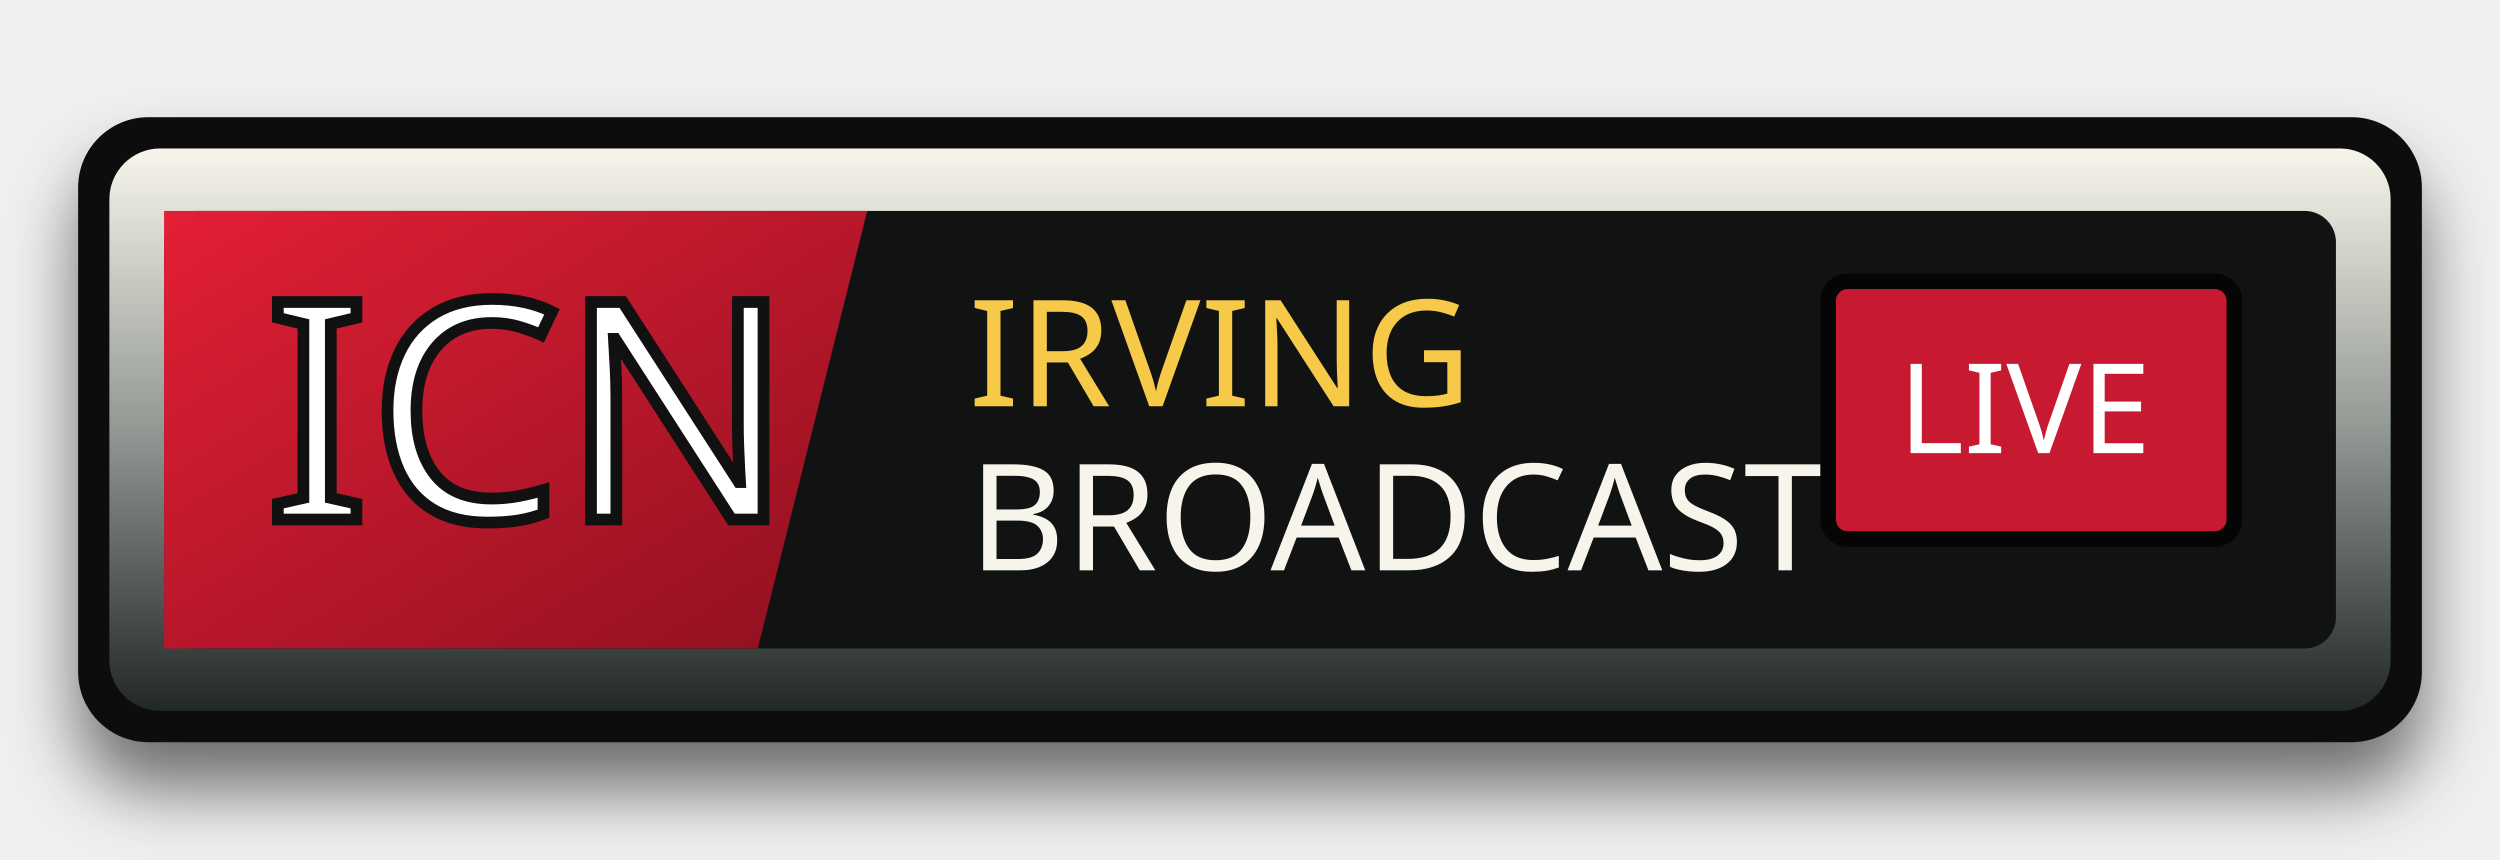
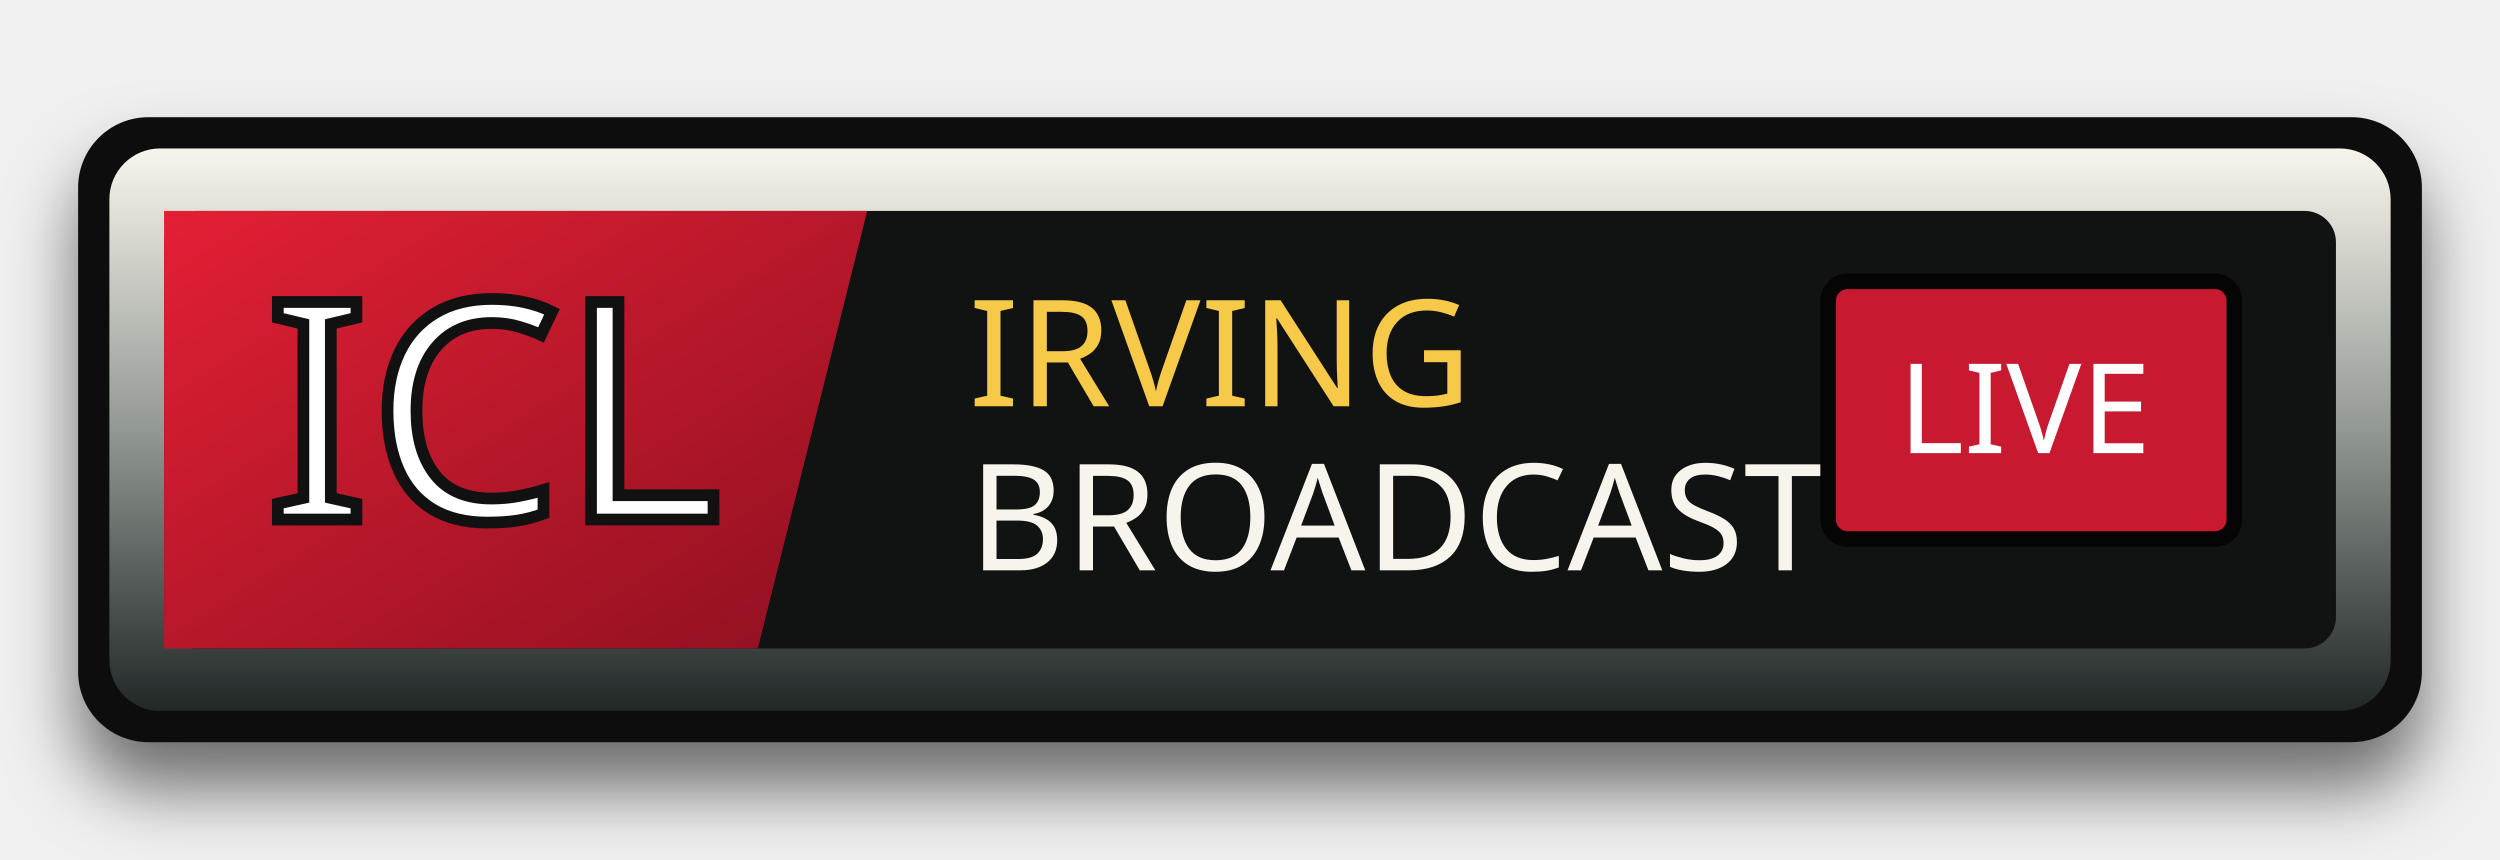
- <svg xmlns="http://www.w3.org/2000/svg" width="640" height="220" viewBox="0 0 640 220" role="img" aria-label="ICN broadcast bug">
+ <svg xmlns="http://www.w3.org/2000/svg" width="640" height="220" viewBox="0 0 640 220" role="img" aria-label="ICL broadcast bug">
  <defs>
    <linearGradient id="silver" x1="0" y1="0" x2="0" y2="1">
      <stop stop-color="#f7f5eb" offset="0" />
      <stop stop-color="#929893" offset="0.5" />
      <stop stop-color="#222827" offset="1" />
    </linearGradient>
    <linearGradient id="red" x1="0" y1="0" x2="1" y2="1">
      <stop stop-color="#e31f35" />
      <stop stop-color="#8e1020" offset="1" />
    </linearGradient>
    <filter id="shadow" x="-20%" y="-20%" width="140%" height="140%">
      <feDropShadow dx="0" dy="12" stdDeviation="9" flood-color="#000" flood-opacity="0.55" />
    </filter>
  </defs>
  <rect x="20" y="30" width="600" height="160" rx="18" fill="#070808" filter="url(#shadow)" />
  <rect x="28" y="38" width="584" height="144" rx="13" fill="url(#silver)" />
  <rect x="42" y="54" width="556" height="112" rx="8" fill="#111313" />
  <path d="M42 54h180l-28 112H42z" fill="url(#red)" />
-   <text x="68" y="133" font-family="Arial Black, Impact, sans-serif" font-size="78" fill="#fff" stroke="#111" stroke-width="3">ICN</text>
+   <text x="68" y="133" font-family="Arial Black, Impact, sans-serif" font-size="78" fill="#fff" stroke="#111" stroke-width="3">ICL</text>
  <text x="248" y="104" font-family="Arial Black, Impact, sans-serif" font-size="38" fill="#f7c948">IRVING</text>
  <text x="248" y="146" font-family="Arial Black, Impact, sans-serif" font-size="38" fill="#f7f5eb">BROADCAST</text>
  <rect x="468" y="72" width="104" height="66" rx="5" fill="#c7192f" stroke="#050505" stroke-width="4" />
  <text x="486" y="116" font-family="Arial Black, Impact, sans-serif" font-size="32" fill="#fff">LIVE</text>
</svg>
